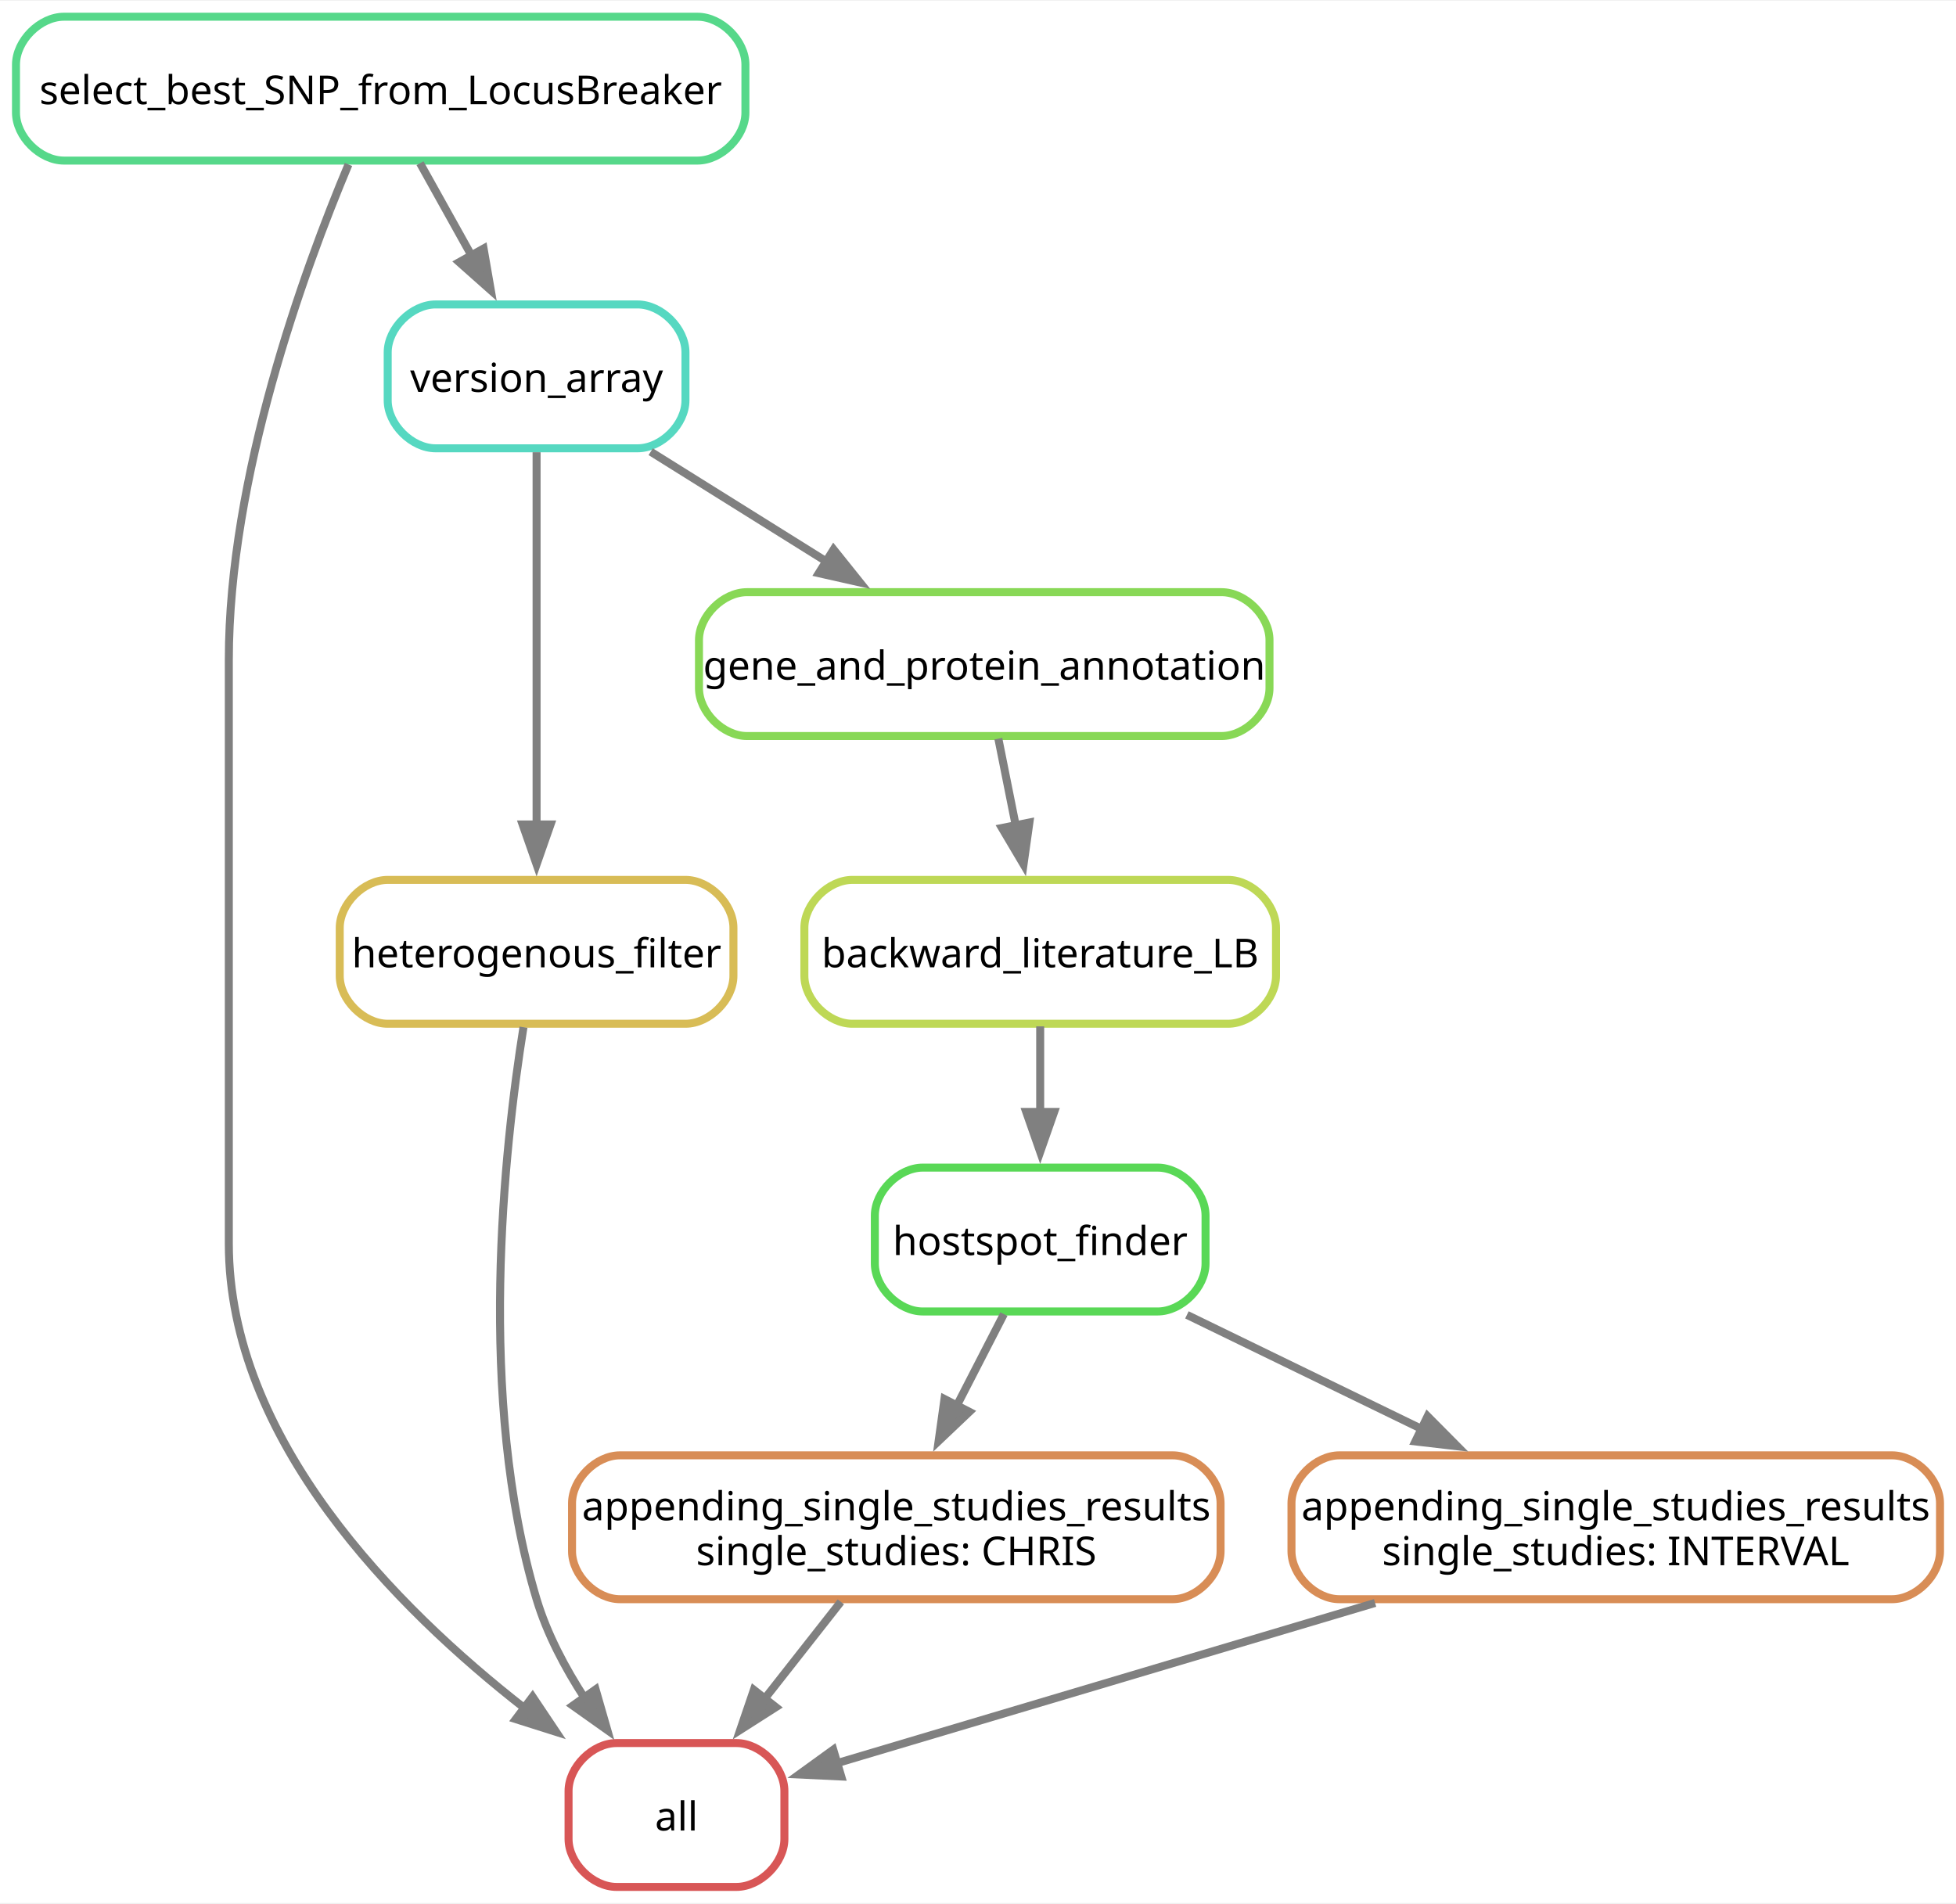
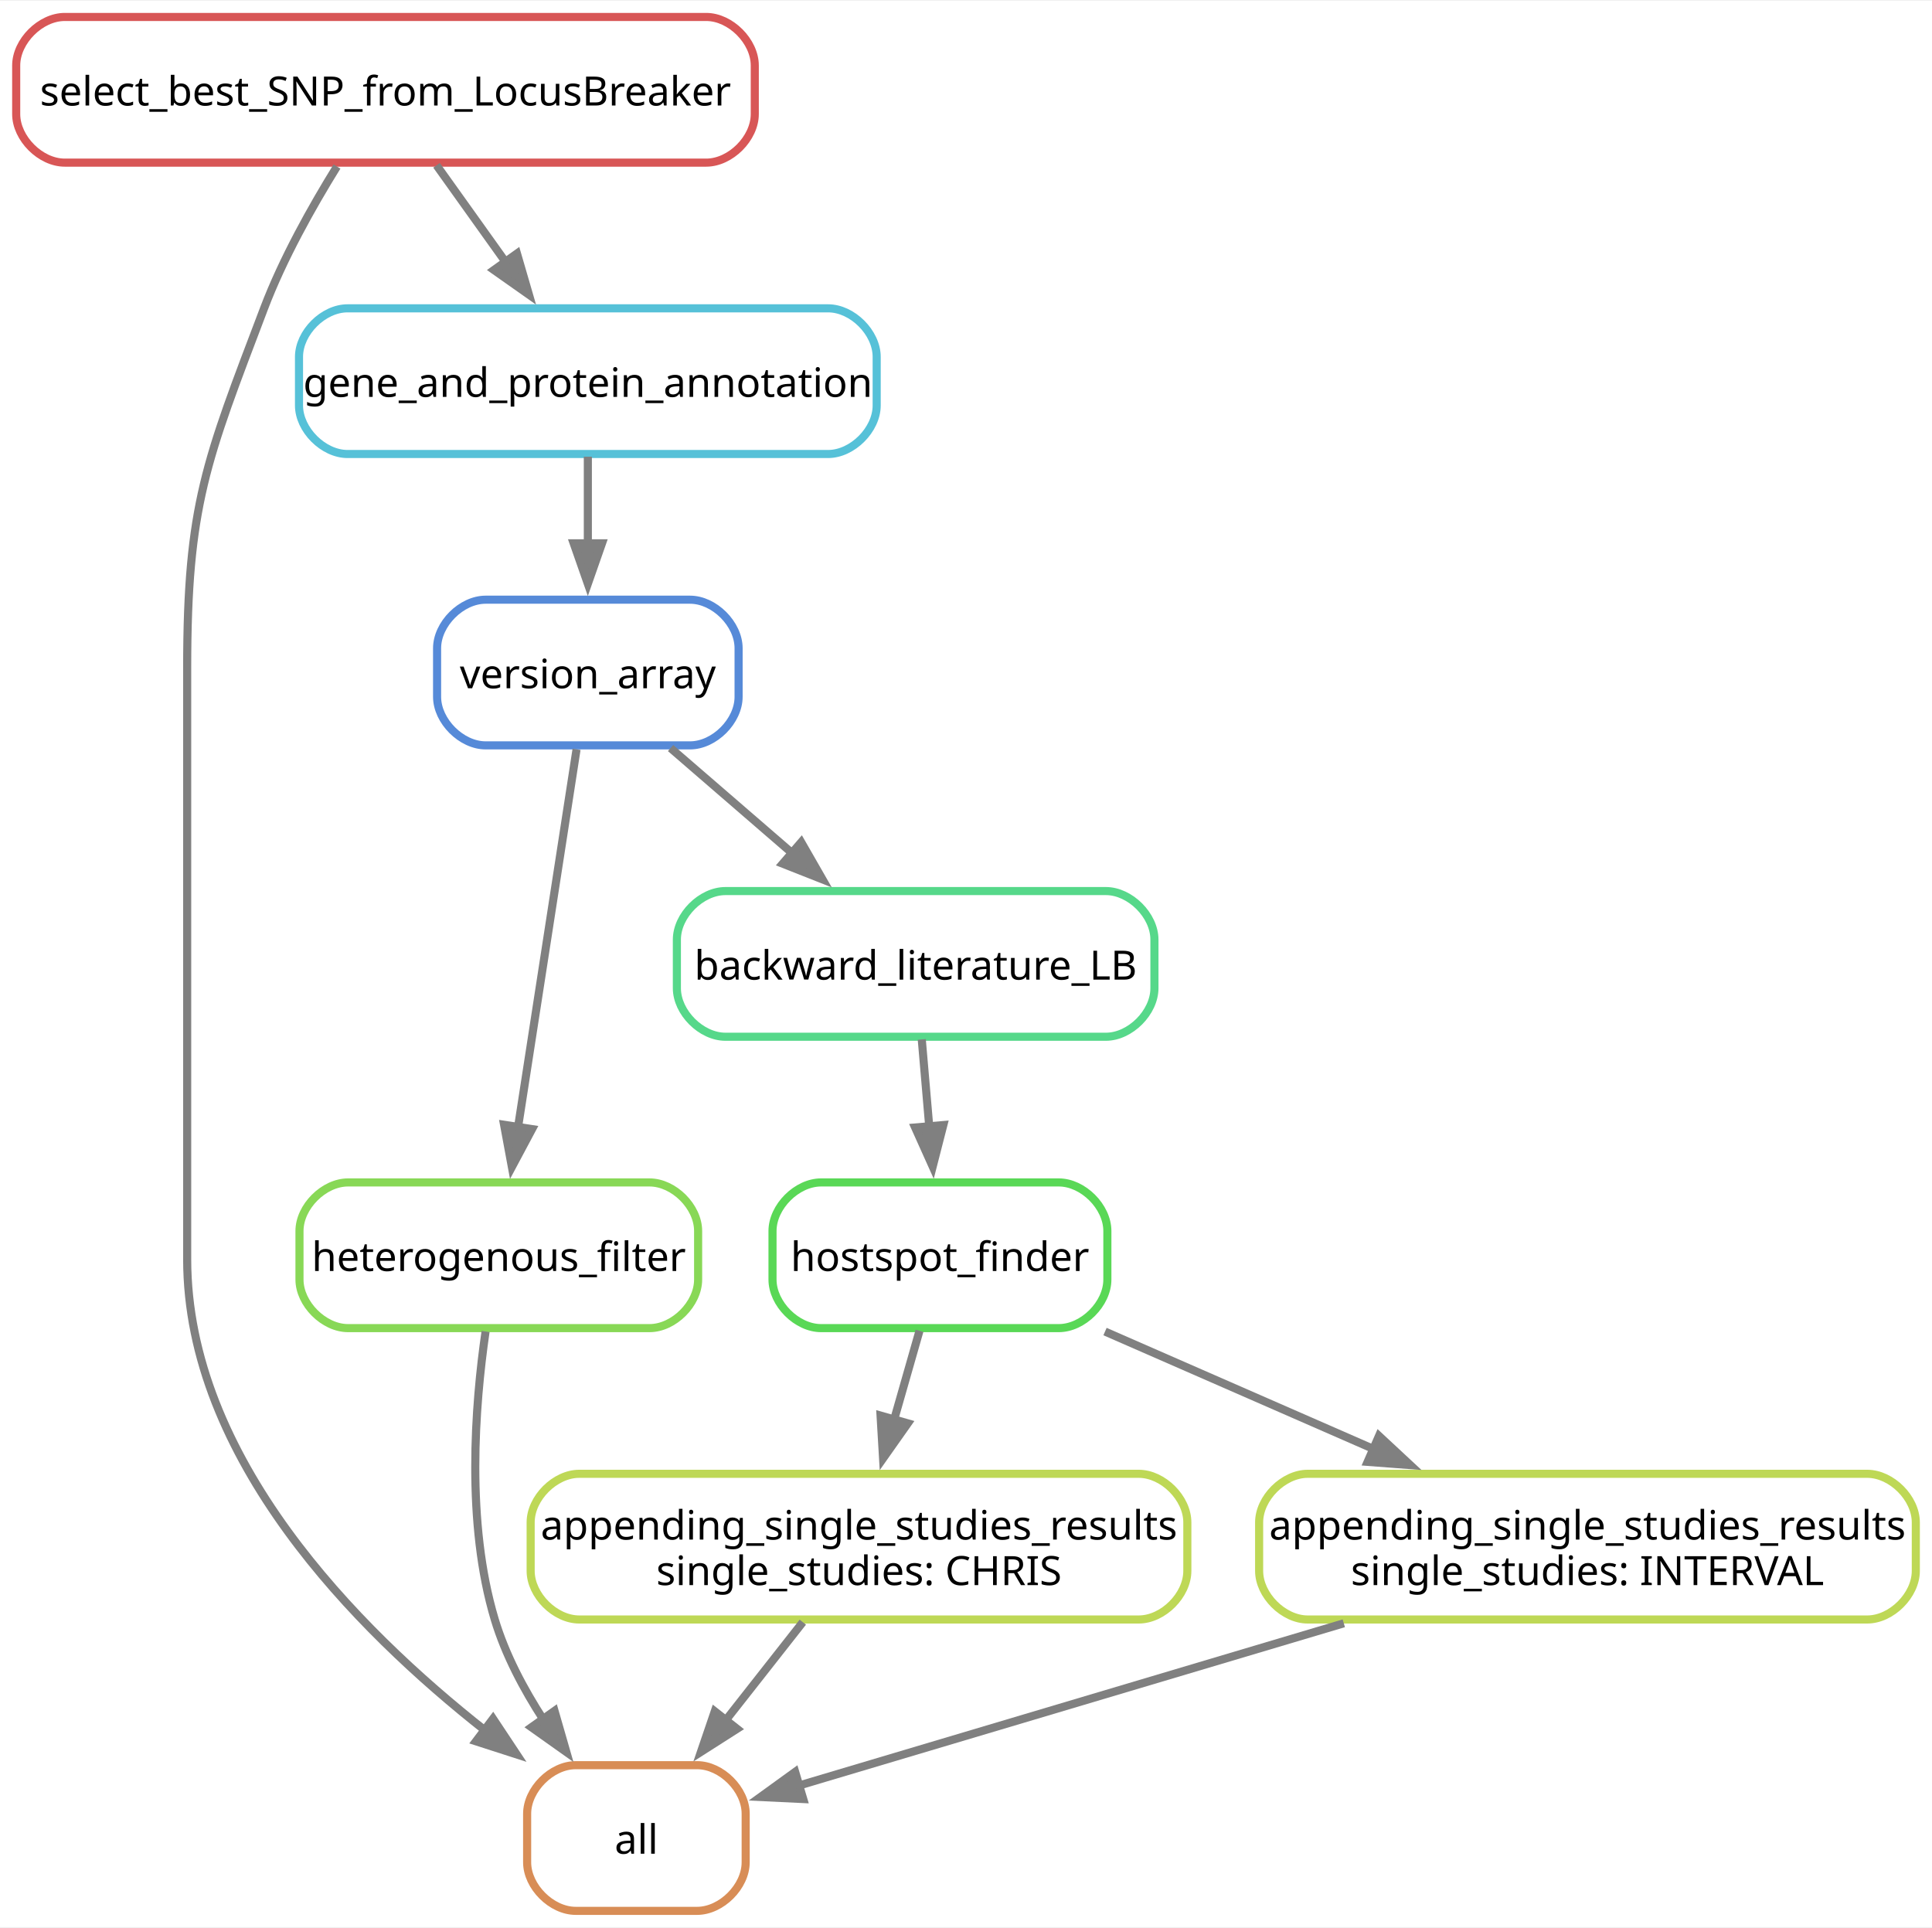
- <svg xmlns="http://www.w3.org/2000/svg" width="489pt" height="476pt" viewBox="0.00 0.00 489.38 476.00">
+ <svg xmlns="http://www.w3.org/2000/svg" width="477pt" height="476pt" viewBox="0.00 0.00 477.38 476.00">
  <g id="graph0" class="graph" transform="scale(1 1) rotate(0) translate(4 472)">
-     <polygon fill="white" stroke="none" points="-4,4 -4,-472 485.38,-472 485.38,4 -4,4" />
+     <polygon fill="white" stroke="none" points="-4,4 -4,-472 473.38,-472 473.38,4 -4,4" />
    <g id="node1" class="node">
-       <path fill="none" stroke="#d85656" stroke-width="2" d="M180.25,-36C180.25,-36 150.25,-36 150.25,-36 144.25,-36 138.25,-30 138.25,-24 138.25,-24 138.25,-12 138.25,-12 138.25,-6 144.25,0 150.25,0 150.25,0 180.25,0 180.25,0 186.25,0 192.25,-6 192.25,-12 192.25,-12 192.25,-24 192.25,-24 192.25,-30 186.25,-36 180.25,-36" />
-       <text text-anchor="middle" x="165.25" y="-14.12" font-family="sans" font-size="10.00">all</text>
+       <path fill="none" stroke="#d88d56" stroke-width="2" d="M168.25,-36C168.25,-36 138.25,-36 138.25,-36 132.25,-36 126.25,-30 126.25,-24 126.25,-24 126.25,-12 126.25,-12 126.25,-6 132.25,0 138.25,0 138.25,0 168.25,0 168.25,0 174.25,0 180.25,-6 180.25,-12 180.25,-12 180.25,-24 180.25,-24 180.25,-30 174.25,-36 168.25,-36" />
+       <text text-anchor="middle" x="153.25" y="-14.12" font-family="sans" font-size="10.00">all</text>
    </g>
    <g id="node2" class="node">
-       <path fill="none" stroke="#56d88a" stroke-width="2" d="M170.5,-468C170.5,-468 12,-468 12,-468 6,-468 0,-462 0,-456 0,-456 0,-444 0,-444 0,-438 6,-432 12,-432 12,-432 170.5,-432 170.5,-432 176.5,-432 182.5,-438 182.5,-444 182.5,-444 182.5,-456 182.5,-456 182.5,-462 176.5,-468 170.5,-468" />
+       <path fill="none" stroke="#d85656" stroke-width="2" d="M170.5,-468C170.5,-468 12,-468 12,-468 6,-468 0,-462 0,-456 0,-456 0,-444 0,-444 0,-438 6,-432 12,-432 12,-432 170.5,-432 170.5,-432 176.5,-432 182.5,-438 182.5,-444 182.5,-444 182.5,-456 182.5,-456 182.5,-462 176.5,-468 170.5,-468" />
      <text text-anchor="middle" x="91.25" y="-446.12" font-family="sans" font-size="10.00">select_best_SNP_from_LocusBreaker</text>
    </g>
    <g id="edge1" class="edge">
-       <path fill="none" stroke="grey" stroke-width="2" d="M83.19,-431.03C72.04,-404.48 53.25,-352.94 53.25,-307 53.25,-307 53.25,-307 53.25,-161 53.25,-111.99 94.9,-69.95 127.4,-44.6" />
-       <polygon fill="grey" stroke="grey" stroke-width="2" points="129.25,-47.59 135.14,-38.79 125.04,-41.99 129.25,-47.59" />
+       <path fill="none" stroke="grey" stroke-width="2" d="M79.26,-431.04C73.09,-421.08 65.9,-408.26 61.25,-396 46.9,-358.18 42.25,-347.45 42.25,-307 42.25,-307 42.25,-307 42.25,-161 42.25,-112.01 83.76,-69.83 116.01,-44.46" />
+       <polygon fill="grey" stroke="grey" stroke-width="2" points="117.82,-47.48 123.68,-38.65 113.6,-41.9 117.82,-47.48" />
+     </g>
+     <g id="node5" class="node">
+       <path fill="none" stroke="#56c1d8" stroke-width="2" d="M200.62,-396C200.62,-396 81.88,-396 81.88,-396 75.87,-396 69.88,-390 69.88,-384 69.88,-384 69.88,-372 69.88,-372 69.88,-366 75.88,-360 81.88,-360 81.88,-360 200.62,-360 200.62,-360 206.62,-360 212.62,-366 212.62,-372 212.62,-372 212.62,-384 212.62,-384 212.62,-390 206.62,-396 200.62,-396" />
+       <text text-anchor="middle" x="141.25" y="-374.12" font-family="sans" font-size="10.00">gene_and_protein_annotation</text>
+     </g>
+     <g id="edge7" class="edge">
+       <path fill="none" stroke="grey" stroke-width="2" d="M103.87,-431.34C109.04,-424.1 115.16,-415.53 120.93,-407.45" />
+       <polygon fill="grey" stroke="grey" stroke-width="2" points="123.74,-409.54 126.7,-399.37 118.04,-405.47 123.74,-409.54" />
+     </g>
+     <g id="node3" class="node">
+       <path fill="none" stroke="#88d856" stroke-width="2" d="M156.5,-180C156.5,-180 82,-180 82,-180 76,-180 70,-174 70,-168 70,-168 70,-156 70,-156 70,-150 76,-144 82,-144 82,-144 156.5,-144 156.5,-144 162.5,-144 168.5,-150 168.5,-156 168.5,-156 168.5,-168 168.5,-168 168.5,-174 162.5,-180 156.5,-180" />
+       <text text-anchor="middle" x="119.25" y="-158.12" font-family="sans" font-size="10.00">heterogenous_filter</text>
+     </g>
+     <g id="edge2" class="edge">
+       <path fill="none" stroke="grey" stroke-width="2" d="M115.98,-143.17C113.33,-124.89 111.09,-95.83 118.25,-72 120.85,-63.34 125.37,-54.8 130.32,-47.18" />
+       <polygon fill="grey" stroke="grey" stroke-width="2" points="133.02,-49.42 135.95,-39.24 127.31,-45.37 133.02,-49.42" />
    </g>
    <g id="node4" class="node">
-       <path fill="none" stroke="#56d8c1" stroke-width="2" d="M155.5,-396C155.5,-396 105,-396 105,-396 99,-396 93,-390 93,-384 93,-384 93,-372 93,-372 93,-366 99,-360 105,-360 105,-360 155.5,-360 155.5,-360 161.5,-360 167.5,-366 167.5,-372 167.5,-372 167.5,-384 167.5,-384 167.5,-390 161.5,-396 155.5,-396" />
-       <text text-anchor="middle" x="130.25" y="-374.12" font-family="sans" font-size="10.00">version_array</text>
+       <path fill="none" stroke="#568ad8" stroke-width="2" d="M166.5,-324C166.5,-324 116,-324 116,-324 110,-324 104,-318 104,-312 104,-312 104,-300 104,-300 104,-294 110,-288 116,-288 116,-288 166.5,-288 166.5,-288 172.5,-288 178.5,-294 178.5,-300 178.5,-300 178.5,-312 178.5,-312 178.5,-318 172.5,-324 166.5,-324" />
+       <text text-anchor="middle" x="141.25" y="-302.12" font-family="sans" font-size="10.00">version_array</text>
+     </g>
+     <g id="edge5" class="edge">
+       <path fill="none" stroke="grey" stroke-width="2" d="M138.46,-287.02C134.83,-263.54 128.41,-222.11 124,-193.64" />
+       <polygon fill="grey" stroke="grey" stroke-width="2" points="127.47,-193.18 122.48,-183.83 120.55,-194.25 127.47,-193.18" />
+     </g>
+     <g id="node8" class="node">
+       <path fill="none" stroke="#56d88a" stroke-width="2" d="M269.25,-252C269.25,-252 175.25,-252 175.25,-252 169.25,-252 163.25,-246 163.25,-240 163.25,-240 163.25,-228 163.25,-228 163.25,-222 169.25,-216 175.25,-216 175.25,-216 269.25,-216 269.25,-216 275.25,-216 281.25,-222 281.25,-228 281.25,-228 281.25,-240 281.25,-240 281.25,-246 275.25,-252 269.25,-252" />
+       <text text-anchor="middle" x="222.25" y="-230.12" font-family="sans" font-size="10.00">backward_literature_LB</text>
+     </g>
+     <g id="edge10" class="edge">
+       <path fill="none" stroke="grey" stroke-width="2" d="M161.69,-287.34C170.83,-279.44 181.79,-269.96 191.86,-261.26" />
+       <polygon fill="grey" stroke="grey" stroke-width="2" points="193.97,-264.07 199.24,-254.88 189.39,-258.77 193.97,-264.07" />
    </g>
    <g id="edge6" class="edge">
-       <path fill="none" stroke="grey" stroke-width="2" d="M101.09,-431.34C104.99,-424.34 109.57,-416.12 113.94,-408.28" />
-       <polygon fill="grey" stroke="grey" stroke-width="2" points="116.99,-409.99 118.8,-399.55 110.88,-406.58 116.99,-409.99" />
+       <path fill="none" stroke="grey" stroke-width="2" d="M141.25,-359.34C141.25,-352.75 141.25,-345.08 141.25,-337.67" />
+       <polygon fill="grey" stroke="grey" stroke-width="2" points="144.75,-337.93 141.25,-327.93 137.75,-337.93 144.75,-337.93" />
    </g>
-     <g id="node3" class="node">
-       <path fill="none" stroke="#d8bc56" stroke-width="2" d="M167.5,-252C167.5,-252 93,-252 93,-252 87,-252 81,-246 81,-240 81,-240 81,-228 81,-228 81,-222 87,-216 93,-216 93,-216 167.5,-216 167.5,-216 173.5,-216 179.5,-222 179.5,-228 179.5,-228 179.5,-240 179.5,-240 179.5,-246 173.5,-252 167.5,-252" />
-       <text text-anchor="middle" x="130.25" y="-230.12" font-family="sans" font-size="10.00">heterogenous_filter</text>
-     </g>
-     <g id="edge2" class="edge">
-       <path fill="none" stroke="grey" stroke-width="2" d="M126.97,-215.13C122.14,-184.89 115.21,-122.06 130.25,-72 132.85,-63.34 137.37,-54.8 142.32,-47.18" />
-       <polygon fill="grey" stroke="grey" stroke-width="2" points="145.02,-49.42 147.95,-39.24 139.31,-45.37 145.02,-49.42" />
-     </g>
-     <g id="edge5" class="edge">
-       <path fill="none" stroke="grey" stroke-width="2" d="M130.25,-359.02C130.25,-335.54 130.25,-294.11 130.25,-265.64" />
-       <polygon fill="grey" stroke="grey" stroke-width="2" points="133.75,-265.87 130.25,-255.87 126.75,-265.87 133.75,-265.87" />
-     </g>
-     <g id="node8" class="node">
-       <path fill="none" stroke="#88d856" stroke-width="2" d="M301.62,-324C301.62,-324 182.88,-324 182.88,-324 176.88,-324 170.88,-318 170.88,-312 170.88,-312 170.88,-300 170.88,-300 170.88,-294 176.88,-288 182.88,-288 182.88,-288 301.62,-288 301.62,-288 307.62,-288 313.62,-294 313.62,-300 313.62,-300 313.62,-312 313.62,-312 313.62,-318 307.62,-324 301.62,-324" />
-       <text text-anchor="middle" x="242.25" y="-302.12" font-family="sans" font-size="10.00">gene_and_protein_annotation</text>
-     </g>
-     <g id="edge10" class="edge">
-       <path fill="none" stroke="grey" stroke-width="2" d="M158.8,-359.15C172.23,-350.76 188.46,-340.62 203.01,-331.52" />
-       <polygon fill="grey" stroke="grey" stroke-width="2" points="204.56,-334.68 211.18,-326.42 200.85,-328.75 204.56,-334.68" />
-     </g>
-     <g id="node5" class="node">
-       <path fill="none" stroke="#d88d56" stroke-width="2" d="M289.38,-108C289.38,-108 151.12,-108 151.12,-108 145.12,-108 139.12,-102 139.12,-96 139.12,-96 139.12,-84 139.12,-84 139.12,-78 145.12,-72 151.12,-72 151.12,-72 289.38,-72 289.38,-72 295.38,-72 301.38,-78 301.38,-84 301.38,-84 301.38,-96 301.38,-96 301.38,-102 295.38,-108 289.38,-108" />
-       <text text-anchor="middle" x="220.25" y="-91.75" font-family="sans" font-size="10.00">appending_single_studies_results</text>
-       <text text-anchor="middle" x="220.25" y="-80.5" font-family="sans" font-size="10.00">single_studies: CHRIS</text>
+     <g id="node6" class="node">
+       <path fill="none" stroke="#bed856" stroke-width="2" d="M277.38,-108C277.38,-108 139.12,-108 139.12,-108 133.12,-108 127.12,-102 127.12,-96 127.12,-96 127.12,-84 127.12,-84 127.12,-78 133.12,-72 139.12,-72 139.12,-72 277.38,-72 277.38,-72 283.38,-72 289.38,-78 289.38,-84 289.38,-84 289.38,-96 289.38,-96 289.38,-102 283.38,-108 277.38,-108" />
+       <text text-anchor="middle" x="208.25" y="-91.75" font-family="sans" font-size="10.00">appending_single_studies_results</text>
+       <text text-anchor="middle" x="208.25" y="-80.5" font-family="sans" font-size="10.00">single_studies: CHRIS</text>
    </g>
    <g id="edge3" class="edge">
-       <path fill="none" stroke="grey" stroke-width="2" d="M206.37,-71.34C200.55,-63.93 193.65,-55.14 187.17,-46.9" />
-       <polygon fill="grey" stroke="grey" stroke-width="2" points="190.12,-44.98 181.19,-39.28 184.61,-49.31 190.12,-44.98" />
+       <path fill="none" stroke="grey" stroke-width="2" d="M194.37,-71.34C188.55,-63.93 181.65,-55.14 175.17,-46.9" />
+       <polygon fill="grey" stroke="grey" stroke-width="2" points="178.12,-44.98 169.19,-39.28 172.61,-49.31 178.12,-44.98" />
    </g>
-     <g id="node6" class="node">
-       <path fill="none" stroke="#59d856" stroke-width="2" d="M285.62,-180C285.62,-180 226.88,-180 226.88,-180 220.88,-180 214.88,-174 214.88,-168 214.88,-168 214.88,-156 214.88,-156 214.88,-150 220.88,-144 226.88,-144 226.88,-144 285.62,-144 285.62,-144 291.62,-144 297.62,-150 297.62,-156 297.62,-156 297.62,-168 297.62,-168 297.62,-174 291.62,-180 285.62,-180" />
-       <text text-anchor="middle" x="256.25" y="-158.12" font-family="sans" font-size="10.00">hostspot_finder</text>
+     <g id="node7" class="node">
+       <path fill="none" stroke="#59d856" stroke-width="2" d="M257.62,-180C257.62,-180 198.88,-180 198.88,-180 192.88,-180 186.88,-174 186.88,-168 186.88,-168 186.88,-156 186.88,-156 186.88,-150 192.88,-144 198.88,-144 198.88,-144 257.62,-144 257.62,-144 263.62,-144 269.62,-150 269.62,-156 269.62,-156 269.62,-168 269.62,-168 269.62,-174 263.62,-180 257.62,-180" />
+       <text text-anchor="middle" x="228.25" y="-158.12" font-family="sans" font-size="10.00">hostspot_finder</text>
    </g>
-     <g id="edge7" class="edge">
-       <path fill="none" stroke="grey" stroke-width="2" d="M247.17,-143.34C243.57,-136.34 239.34,-128.12 235.31,-120.28" />
-       <polygon fill="grey" stroke="grey" stroke-width="2" points="238.53,-118.89 230.84,-111.59 232.3,-122.09 238.53,-118.89" />
+     <g id="edge8" class="edge">
+       <path fill="none" stroke="grey" stroke-width="2" d="M223.2,-143.34C221.3,-136.67 219.07,-128.89 216.93,-121.39" />
+       <polygon fill="grey" stroke="grey" stroke-width="2" points="220.31,-120.47 214.2,-111.81 213.58,-122.39 220.31,-120.47" />
    </g>
    <g id="node9" class="node">
-       <path fill="none" stroke="#d88d56" stroke-width="2" d="M469.38,-108C469.38,-108 331.12,-108 331.12,-108 325.12,-108 319.12,-102 319.12,-96 319.12,-96 319.12,-84 319.12,-84 319.12,-78 325.12,-72 331.12,-72 331.12,-72 469.38,-72 469.38,-72 475.38,-72 481.38,-78 481.38,-84 481.38,-84 481.38,-96 481.38,-96 481.38,-102 475.38,-108 469.38,-108" />
-       <text text-anchor="middle" x="400.25" y="-91.75" font-family="sans" font-size="10.00">appending_single_studies_results</text>
-       <text text-anchor="middle" x="400.25" y="-80.5" font-family="sans" font-size="10.00">single_studies: INTERVAL</text>
+       <path fill="none" stroke="#bed856" stroke-width="2" d="M457.38,-108C457.38,-108 319.12,-108 319.12,-108 313.12,-108 307.12,-102 307.12,-96 307.12,-96 307.12,-84 307.12,-84 307.12,-78 313.12,-72 319.12,-72 319.12,-72 457.38,-72 457.38,-72 463.38,-72 469.38,-78 469.38,-84 469.38,-84 469.38,-96 469.38,-96 469.38,-102 463.38,-108 457.38,-108" />
+       <text text-anchor="middle" x="388.25" y="-91.75" font-family="sans" font-size="10.00">appending_single_studies_results</text>
+       <text text-anchor="middle" x="388.25" y="-80.5" font-family="sans" font-size="10.00">single_studies: INTERVAL</text>
    </g>
    <g id="edge11" class="edge">
-       <path fill="none" stroke="grey" stroke-width="2" d="M292.96,-143.15C310.83,-134.47 332.56,-123.91 351.77,-114.56" />
-       <polygon fill="grey" stroke="grey" stroke-width="2" points="353.17,-117.78 360.63,-110.26 350.11,-111.48 353.17,-117.78" />
-     </g>
-     <g id="node7" class="node">
-       <path fill="none" stroke="#bed856" stroke-width="2" d="M303.25,-252C303.25,-252 209.25,-252 209.25,-252 203.25,-252 197.25,-246 197.25,-240 197.25,-240 197.25,-228 197.25,-228 197.25,-222 203.25,-216 209.25,-216 209.25,-216 303.25,-216 303.25,-216 309.25,-216 315.25,-222 315.25,-228 315.25,-228 315.25,-240 315.25,-240 315.25,-246 309.25,-252 303.25,-252" />
-       <text text-anchor="middle" x="256.25" y="-230.12" font-family="sans" font-size="10.00">backward_literature_LB</text>
-     </g>
-     <g id="edge8" class="edge">
-       <path fill="none" stroke="grey" stroke-width="2" d="M256.25,-215.34C256.25,-208.75 256.25,-201.08 256.25,-193.67" />
-       <polygon fill="grey" stroke="grey" stroke-width="2" points="259.75,-193.93 256.25,-183.93 252.75,-193.93 259.75,-193.93" />
+       <path fill="none" stroke="grey" stroke-width="2" d="M269.04,-143.15C289.27,-134.3 313.95,-123.51 335.59,-114.04" />
+       <polygon fill="grey" stroke="grey" stroke-width="2" points="336.73,-117.36 344.48,-110.15 333.92,-110.95 336.73,-117.36" />
    </g>
    <g id="edge9" class="edge">
-       <path fill="none" stroke="grey" stroke-width="2" d="M245.78,-287.34C247.1,-280.75 248.63,-273.08 250.12,-265.67" />
-       <polygon fill="grey" stroke="grey" stroke-width="2" points="253.55,-266.36 252.08,-255.87 246.68,-264.99 253.55,-266.36" />
+       <path fill="none" stroke="grey" stroke-width="2" d="M223.76,-215.34C224.33,-208.75 224.99,-201.08 225.62,-193.67" />
+       <polygon fill="grey" stroke="grey" stroke-width="2" points="229.09,-194.18 226.46,-183.92 222.12,-193.58 229.09,-194.18" />
    </g>
    <g id="edge4" class="edge">
-       <path fill="none" stroke="grey" stroke-width="2" d="M340.04,-71.06C297.7,-58.45 242.23,-41.93 205.25,-30.92" />
-       <polygon fill="grey" stroke="grey" stroke-width="2" points="206.48,-27.63 195.9,-28.13 204.48,-34.34 206.48,-27.63" />
+       <path fill="none" stroke="grey" stroke-width="2" d="M328.04,-71.06C285.7,-58.45 230.23,-41.93 193.25,-30.92" />
+       <polygon fill="grey" stroke="grey" stroke-width="2" points="194.48,-27.63 183.9,-28.13 192.48,-34.34 194.48,-27.63" />
    </g>
  </g>
</svg>
